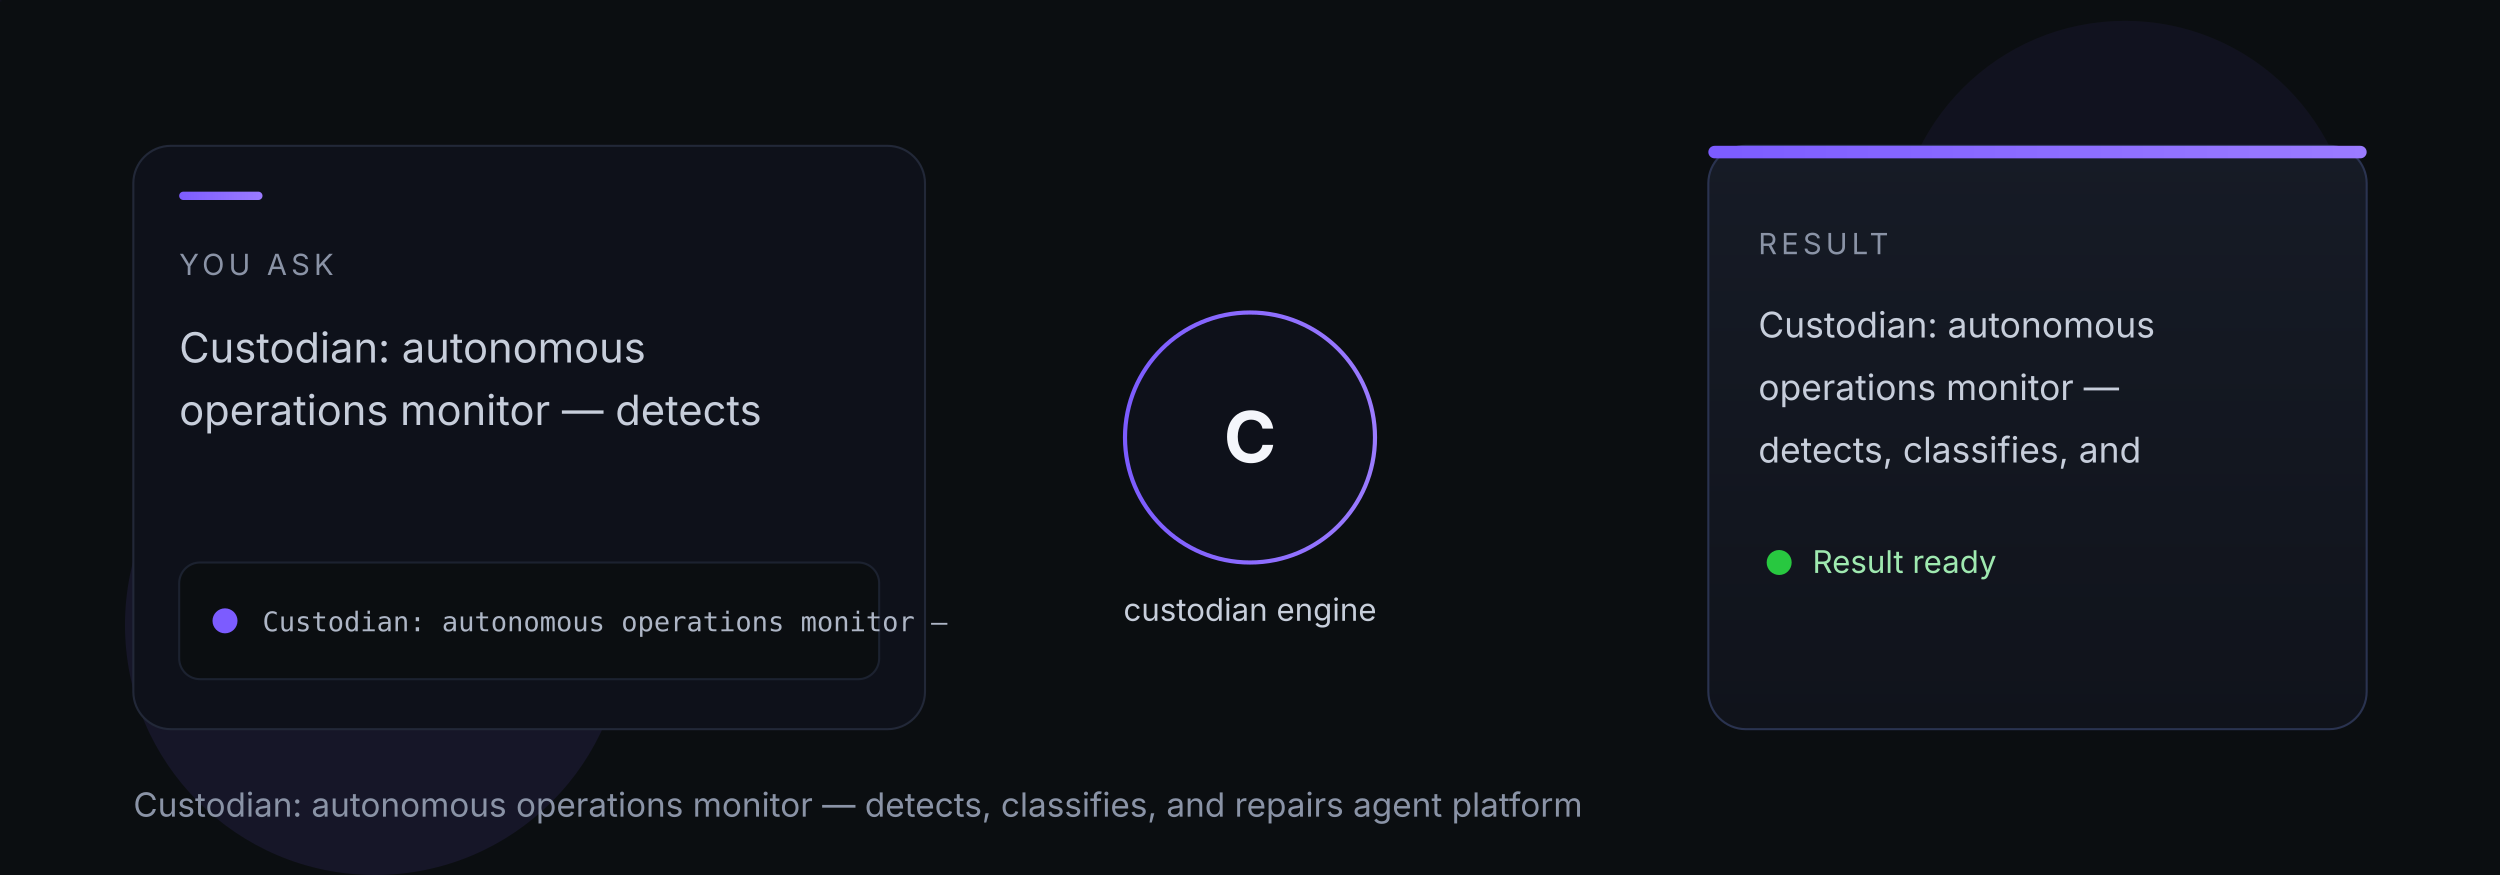
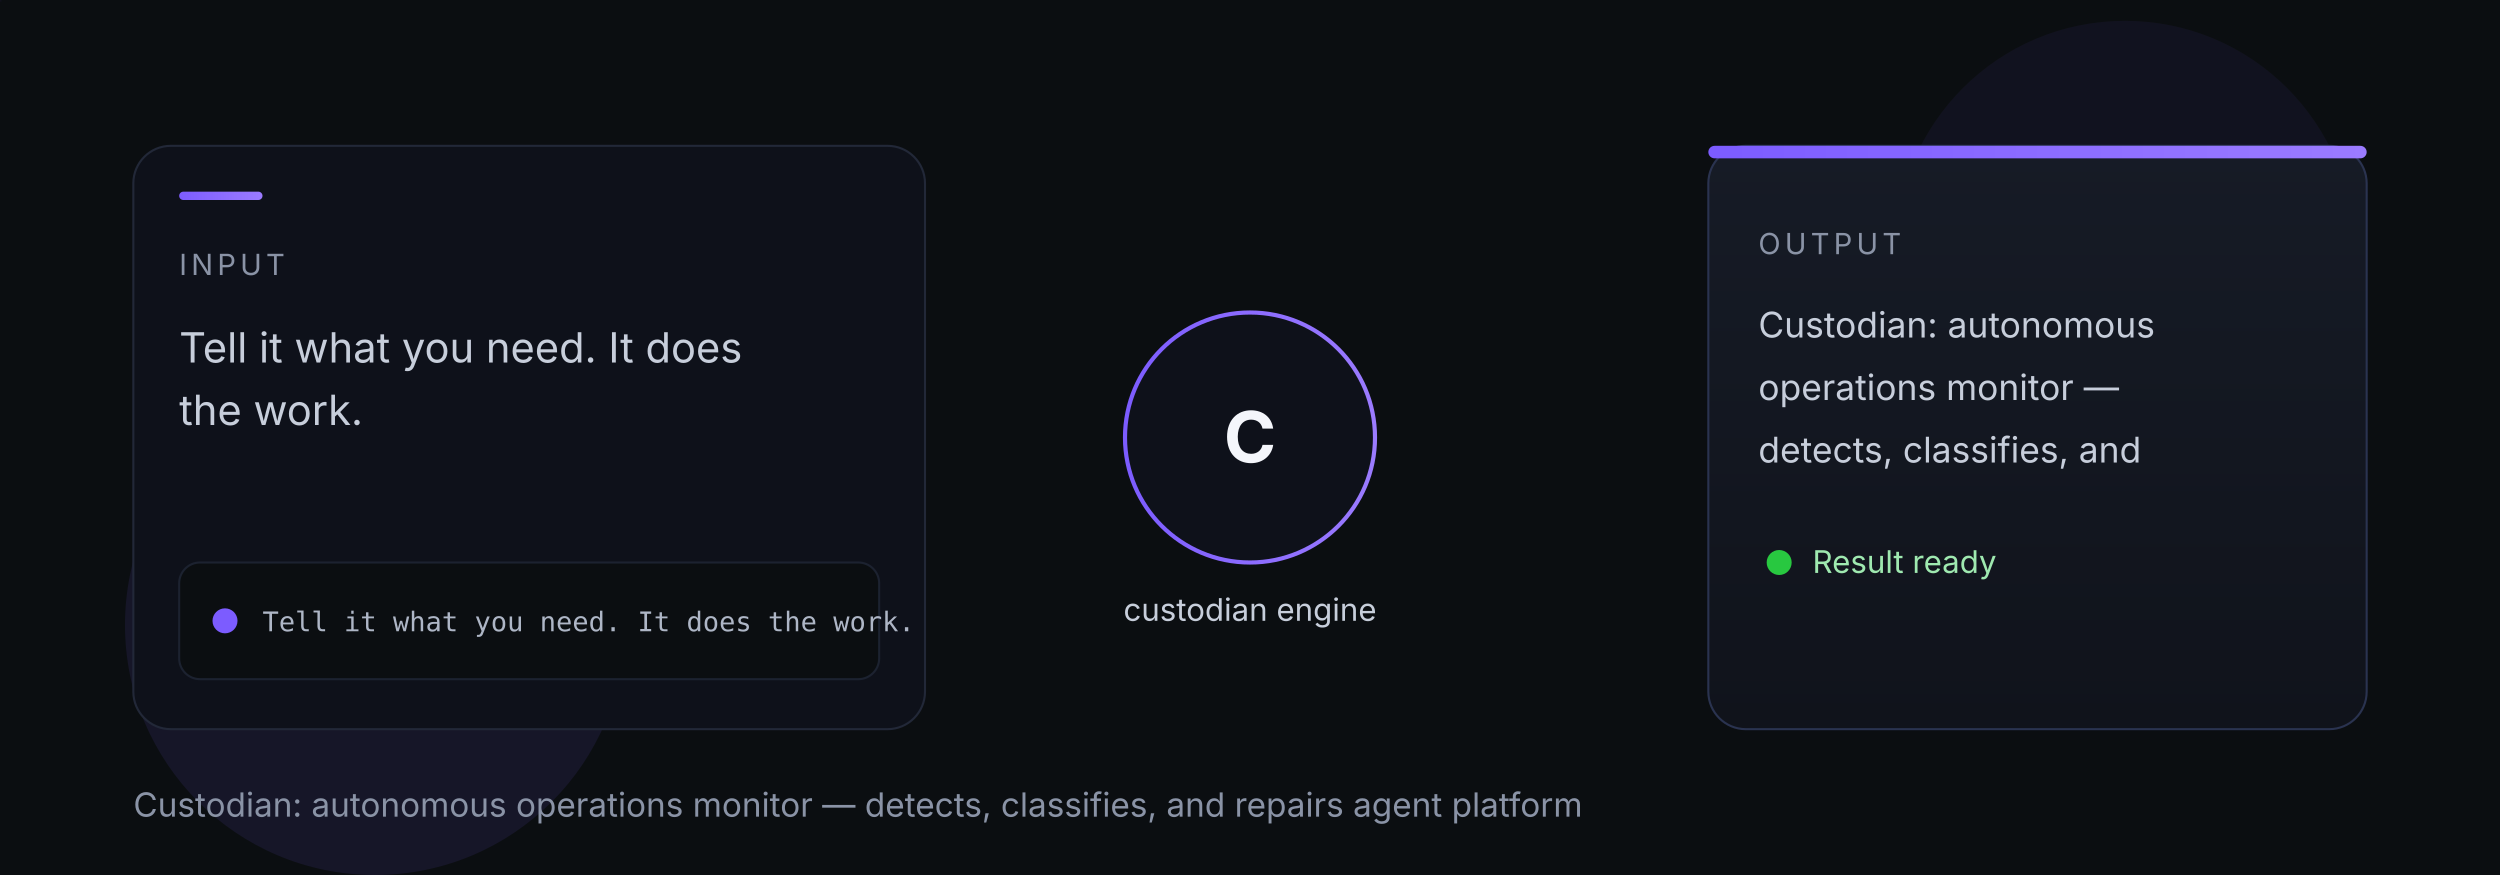
<svg xmlns="http://www.w3.org/2000/svg" width="1200" height="420" viewBox="0 0 1200 420" role="img" aria-labelledby="title desc">
  <defs>
    <radialGradient id="glow" cx="0.32" cy="0.42" r="0.75" gradientUnits="userSpaceOnUse">
      <stop offset="0" stop-color="#15101F" />
      <stop offset="0.55" stop-color="#0C0F16" />
      <stop offset="1" stop-color="#0B0E11" />
    </radialGradient>
    <linearGradient id="accent" x1="0" y1="0" x2="1" y2="0">
      <stop offset="0" stop-color="#7C5CFF" />
      <stop offset="1" stop-color="#9B7BFF" />
    </linearGradient>
    <linearGradient id="card" x1="0" y1="0" x2="0" y2="1">
      <stop offset="0" stop-color="#161B26" />
      <stop offset="1" stop-color="#10131B" />
    </linearGradient>
  </defs>
  <rect width="1200" height="420" fill="url(#glow)" />
  <circle cx="180" cy="300" r="120" fill="#7C5CFF" opacity="0.10" />
  <circle cx="1020" cy="120" r="110" fill="#7C5CFF" opacity="0.06" />
  <g transform="translate(64 70)">
    <rect x="0" y="0" width="380" height="280" rx="18" fill="#0E111A" stroke="#222838" />
    <rect x="22" y="22" width="40" height="4" rx="2" fill="url(#accent)" />
-     <text x="22" y="62" font-family="-apple-system, BlinkMacSystemFont, Segoe UI, sans-serif" font-size="14" letter-spacing="2" fill="#8A93A6">YOU ASK</text>
-     <text x="22" y="104" font-family="-apple-system, BlinkMacSystemFont, Segoe UI, sans-serif" font-size="20" fill="#C7CEDB">Custodian: autonomous</text>
-     <text x="22" y="134" font-family="-apple-system, BlinkMacSystemFont, Segoe UI, sans-serif" font-size="20" fill="#C7CEDB">operations monitor — detects</text>
+     <text x="22" y="62" font-family="-apple-system, BlinkMacSystemFont, Segoe UI, sans-serif" font-size="14" letter-spacing="2" fill="#8A93A6">INPUT</text>
+     <text x="22" y="104" font-family="-apple-system, BlinkMacSystemFont, Segoe UI, sans-serif" font-size="20" fill="#C7CEDB">Tell it what you need. It does</text>
+     <text x="22" y="134" font-family="-apple-system, BlinkMacSystemFont, Segoe UI, sans-serif" font-size="20" fill="#C7CEDB">the work.</text>
    <g transform="translate(22 200)">
      <rect width="336" height="56" rx="10" fill="#0B0E11" stroke="#1C2230" />
      <circle cx="22" cy="28" r="6" fill="#7C5CFF" />
-       <text x="40" y="33" font-family="ui-monospace, SFMono-Regular, Menlo, monospace" font-size="13" fill="#AEB6C6">Custodian: autonomous operations monitor —</text>
+       <text x="40" y="33" font-family="ui-monospace, SFMono-Regular, Menlo, monospace" font-size="13" fill="#AEB6C6">Tell it what you need. It does the work.</text>
    </g>
  </g>
  <g transform="translate(540 150)">
    <circle cx="60" cy="60" r="60" fill="#0E111A" stroke="url(#accent)" stroke-width="2" />
    <text x="60" y="72" text-anchor="middle" font-family="-apple-system, BlinkMacSystemFont, Segoe UI, sans-serif" font-size="34" font-weight="700" fill="#F4F6FB">C</text>
    <text x="60" y="148" text-anchor="middle" font-family="-apple-system, BlinkMacSystemFont, Segoe UI, sans-serif" font-size="15" fill="#C7CEDB">custodian engine</text>
  </g>
  <g transform="translate(820 70)">
    <rect x="0" y="0" width="316" height="280" rx="18" fill="url(#card)" stroke="#2A3350" />
    <rect x="0" y="0" width="316" height="6" rx="3" fill="url(#accent)" />
-     <text x="24" y="52" font-family="-apple-system, BlinkMacSystemFont, Segoe UI, sans-serif" font-size="14" letter-spacing="2" fill="#8A93A6">RESULT</text>
+     <text x="24" y="52" font-family="-apple-system, BlinkMacSystemFont, Segoe UI, sans-serif" font-size="14" letter-spacing="2" fill="#8A93A6">OUTPUT</text>
    <text x="24" y="92" font-family="-apple-system, BlinkMacSystemFont, Segoe UI, sans-serif" font-size="17" fill="#C7CEDB">Custodian: autonomous</text>
    <text x="24" y="122" font-family="-apple-system, BlinkMacSystemFont, Segoe UI, sans-serif" font-size="17" fill="#C7CEDB">operations monitor —</text>
    <text x="24" y="152" font-family="-apple-system, BlinkMacSystemFont, Segoe UI, sans-serif" font-size="17" fill="#C7CEDB">detects, classifies, and</text>
    <circle cx="34" cy="200" r="6" fill="#28C840" />
    <text x="50" y="205" font-family="-apple-system, BlinkMacSystemFont, Segoe UI, sans-serif" font-size="15" fill="#9FE9B0">Result ready</text>
  </g>
  <text x="64" y="392" font-family="-apple-system, BlinkMacSystemFont, Segoe UI, sans-serif" font-size="16" fill="#8A93A6">Custodian: autonomous operations monitor — detects, classifies, and repairs agent platform</text>
</svg>
